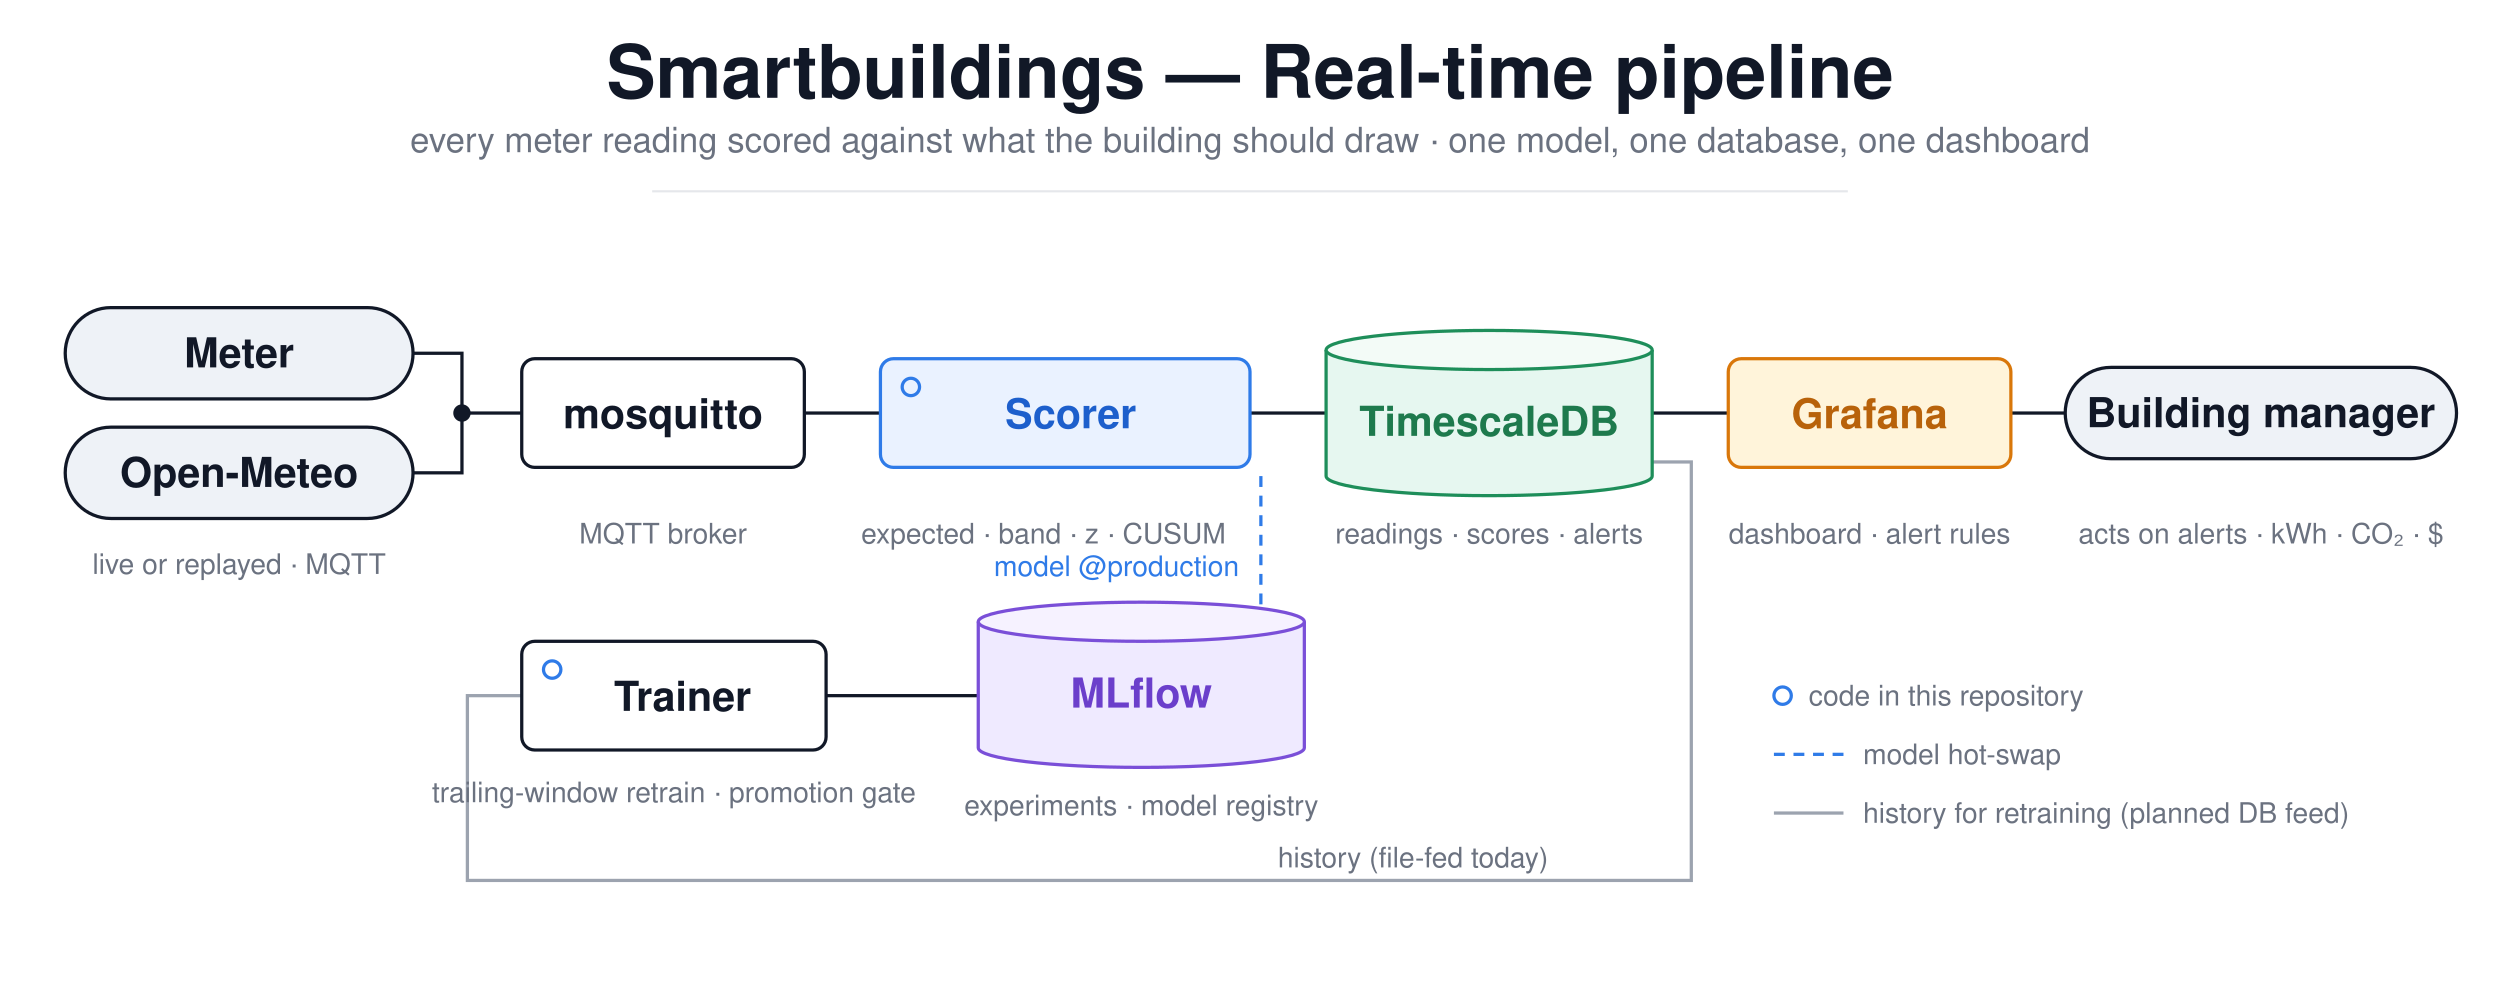
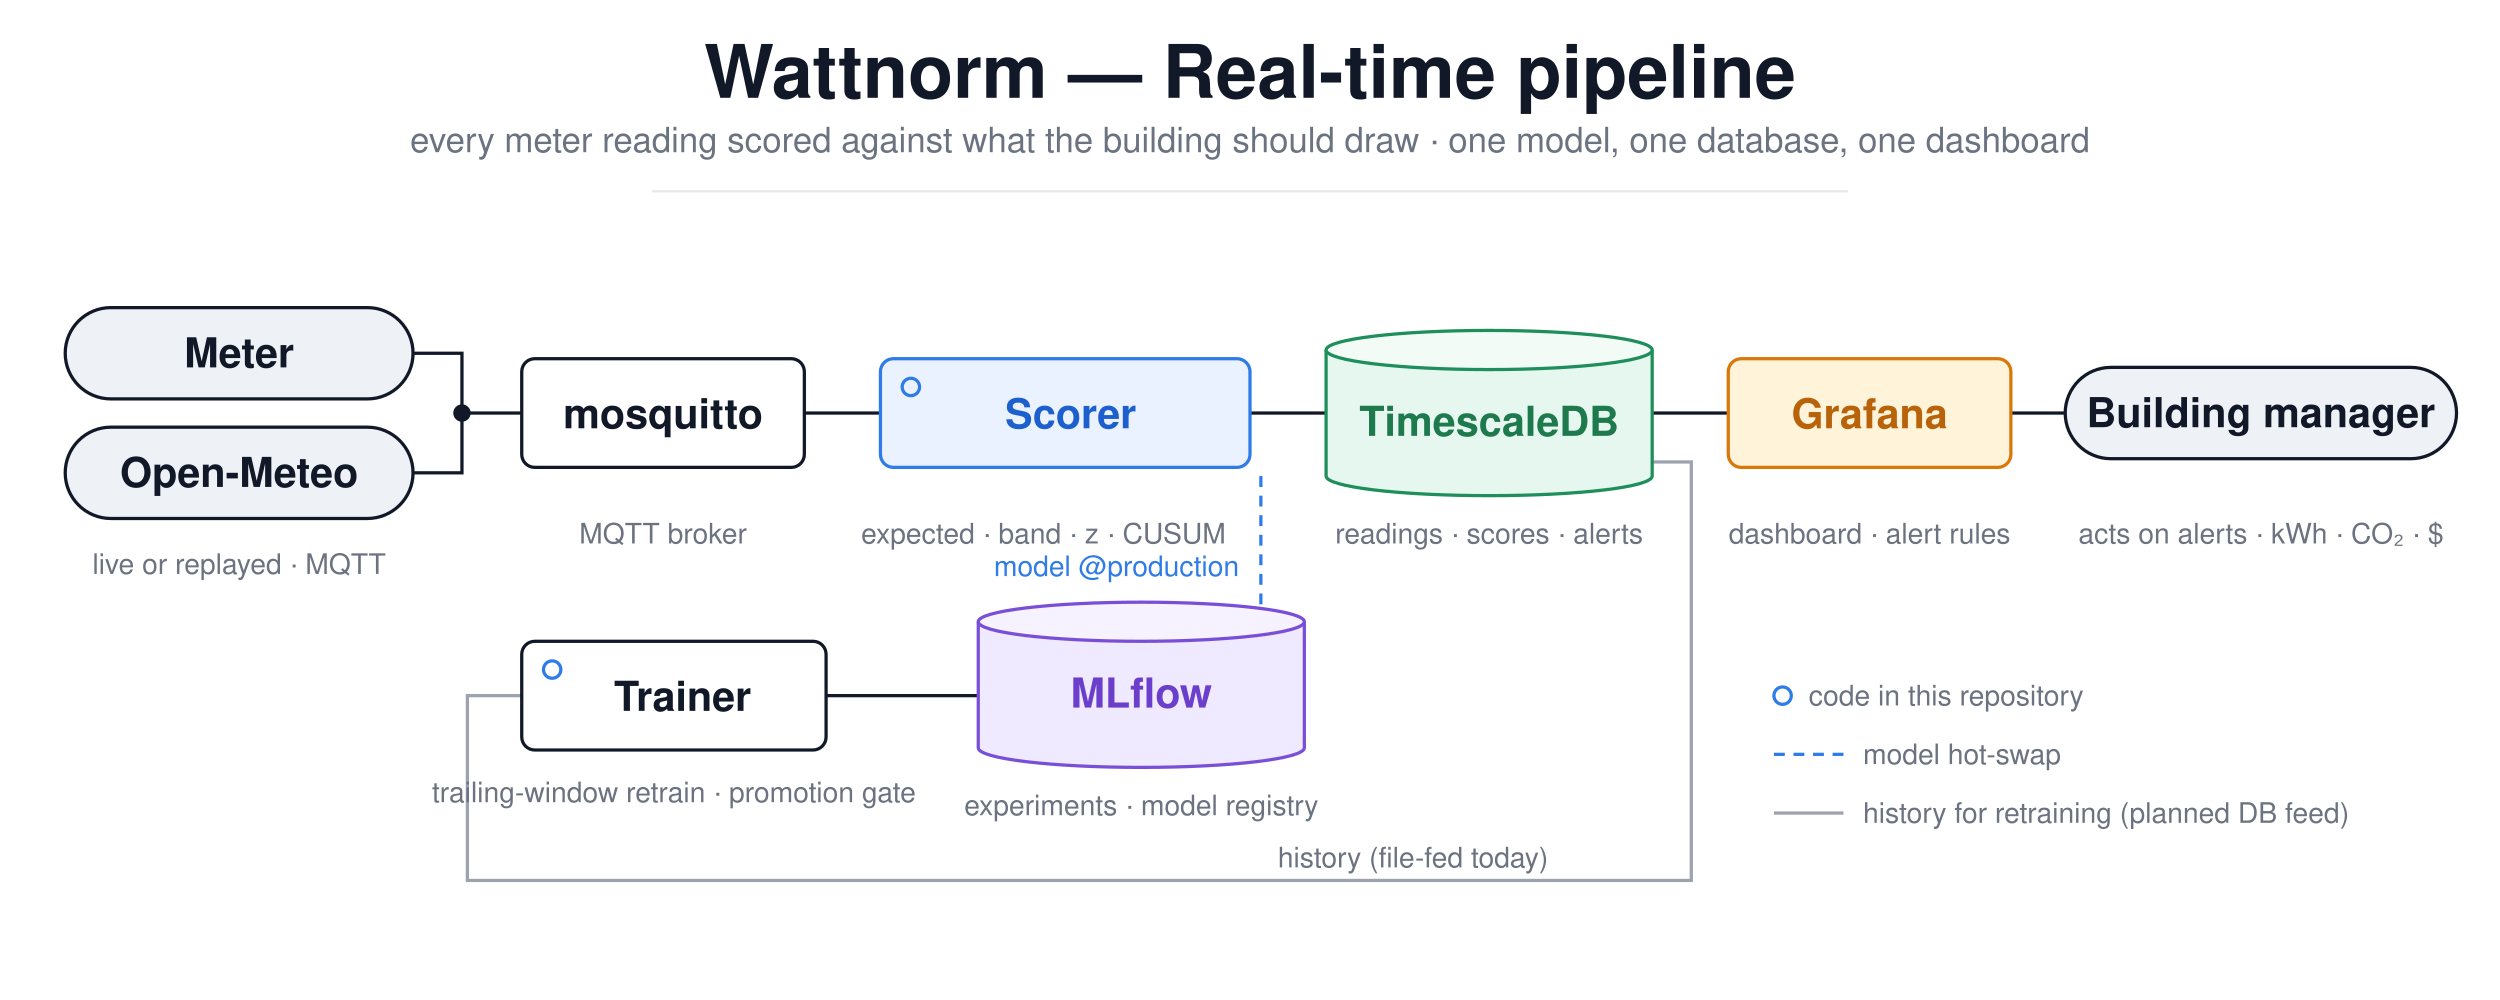
<svg xmlns="http://www.w3.org/2000/svg" width="2300" height="920" viewBox="0 0 2300 920" font-family="Helvetica Neue, Helvetica, Arial, sans-serif">
  <rect width="2300" height="920" fill="#ffffff" />
-   <text x="1150" y="90" text-anchor="middle" font-size="68" font-weight="600" fill="#111827">Smartbuildings — Real-time pipeline</text>
+   <text x="1150" y="90" text-anchor="middle" font-size="68" font-weight="600" fill="#111827">Wattnorm — Real-time pipeline</text>
  <text x="1150" y="140" text-anchor="middle" font-size="32" fill="#6B7280">every meter reading scored against what the building should draw  ·  one model, one database, one dashboard</text>
  <line x1="600" y1="176" x2="1700" y2="176" stroke="#E5E7EB" stroke-width="2" />
  <g stroke="#111827" stroke-width="3" fill="none">
    <path d="M 380 325 H 425 V 435 H 380" />
    <path d="M 425 380 H 480" />
    <path d="M 740 380 H 810" />
    <path d="M 1150 380 H 1220" />
    <path d="M 1520 380 H 1590" />
    <path d="M 1850 380 H 1900" />
    <path d="M 760 640 H 900" />
  </g>
  <path d="M 1520 425 H 1556 V 810 H 430 V 640 H 480" stroke="#9CA3AF" stroke-width="3" fill="none" />
  <text x="1300" y="798" text-anchor="middle" font-size="26" fill="#6B7280">history (file-fed today)</text>
  <path d="M 1160 556 V 430" stroke="#2F7BE8" stroke-width="3" stroke-dasharray="10 8" fill="none" />
  <text x="1140" y="530" text-anchor="end" font-size="26" fill="#2F7BE8">model  @production</text>
  <circle cx="425" cy="380" r="8" fill="#111827" />
  <rect x="60" y="283" width="320" height="84" rx="42" fill="#EEF2F7" stroke="#111827" stroke-width="3" />
  <text x="220" y="338" text-anchor="middle" font-size="38" font-weight="600" fill="#111827">Meter</text>
  <rect x="60" y="393" width="320" height="84" rx="42" fill="#EEF2F7" stroke="#111827" stroke-width="3" />
  <text x="220" y="448" text-anchor="middle" font-size="38" font-weight="600" fill="#111827">Open-Meteo</text>
  <text x="220" y="528" text-anchor="middle" font-size="26" fill="#6B7280">live or replayed · MQTT</text>
  <rect x="480" y="330" width="260" height="100" rx="12" fill="#ffffff" stroke="#111827" stroke-width="3" />
  <text x="610" y="394" text-anchor="middle" font-size="38" font-weight="600" fill="#111827">mosquitto</text>
  <text x="610" y="500" text-anchor="middle" font-size="26" fill="#6B7280">MQTT broker</text>
  <rect x="810" y="330" width="340" height="100" rx="12" fill="#EAF2FF" stroke="#2F7BE8" stroke-width="3" />
  <circle cx="838" cy="356" r="8" fill="none" stroke="#2F7BE8" stroke-width="3" />
  <text x="985" y="394" text-anchor="middle" font-size="38" font-weight="600" fill="#1D5FCC">Scorer</text>
  <text x="960" y="500" text-anchor="middle" font-size="26" fill="#6B7280">expected · band · z · CUSUM</text>
  <path d="M 1220 322 v 116 a 150 18 0 0 0 300 0 v -116" fill="#E6F7F0" stroke="none" />
  <path d="M 1220 322 v 116 a 150 18 0 0 0 300 0 v -116" fill="none" stroke="#1E8E5A" stroke-width="3" />
  <ellipse cx="1370" cy="322" rx="150" ry="18" fill="#F3FBF7" stroke="#1E8E5A" stroke-width="3" />
  <text x="1370" y="401" text-anchor="middle" font-size="38" font-weight="600" fill="#1E7A4D">TimescaleDB</text>
  <text x="1370" y="500" text-anchor="middle" font-size="26" fill="#6B7280">readings · scores · alerts</text>
  <rect x="1590" y="330" width="260" height="100" rx="12" fill="#FFF4DA" stroke="#D9770A" stroke-width="3" />
  <text x="1720" y="394" text-anchor="middle" font-size="38" font-weight="600" fill="#B8620A">Grafana</text>
  <text x="1720" y="500" text-anchor="middle" font-size="26" fill="#6B7280">dashboard · alert rules</text>
  <rect x="1900" y="338" width="360" height="84" rx="42" fill="#EEF2F7" stroke="#111827" stroke-width="3" />
  <text x="2080" y="393" text-anchor="middle" font-size="38" font-weight="600" fill="#111827">Building manager</text>
  <text x="2080" y="500" text-anchor="middle" font-size="26" fill="#6B7280">acts on alerts · kWh · CO₂ · $</text>
  <rect x="480" y="590" width="280" height="100" rx="12" fill="#ffffff" stroke="#111827" stroke-width="3" />
  <circle cx="508" cy="616" r="8" fill="none" stroke="#2F7BE8" stroke-width="3" />
  <text x="628" y="654" text-anchor="middle" font-size="38" font-weight="600" fill="#111827">Trainer</text>
  <text x="620" y="738" text-anchor="middle" font-size="26" fill="#6B7280">trailing-window retrain · promotion gate</text>
  <path d="M 900 572 v 116 a 150 18 0 0 0 300 0 v -116" fill="#EFEAFF" stroke="none" />
  <path d="M 900 572 v 116 a 150 18 0 0 0 300 0 v -116" fill="none" stroke="#7A4FD8" stroke-width="3" />
  <ellipse cx="1050" cy="572" rx="150" ry="18" fill="#F6F2FF" stroke="#7A4FD8" stroke-width="3" />
  <text x="1050" y="651" text-anchor="middle" font-size="38" font-weight="600" fill="#6B3FCB">MLflow</text>
  <text x="1050" y="750" text-anchor="middle" font-size="26" fill="#6B7280">experiments · model registry</text>
  <circle cx="1640" cy="640" r="8" fill="none" stroke="#2F7BE8" stroke-width="3" />
  <text x="1664" y="649" font-size="26" fill="#6B7280">code in this repository</text>
  <line x1="1632" y1="694" x2="1696" y2="694" stroke="#2F7BE8" stroke-width="3" stroke-dasharray="10 8" />
  <text x="1714" y="703" font-size="26" fill="#6B7280">model hot-swap</text>
  <line x1="1632" y1="748" x2="1696" y2="748" stroke="#9CA3AF" stroke-width="3" />
  <text x="1714" y="757" font-size="26" fill="#6B7280">history for retraining (planned DB feed)</text>
</svg>
